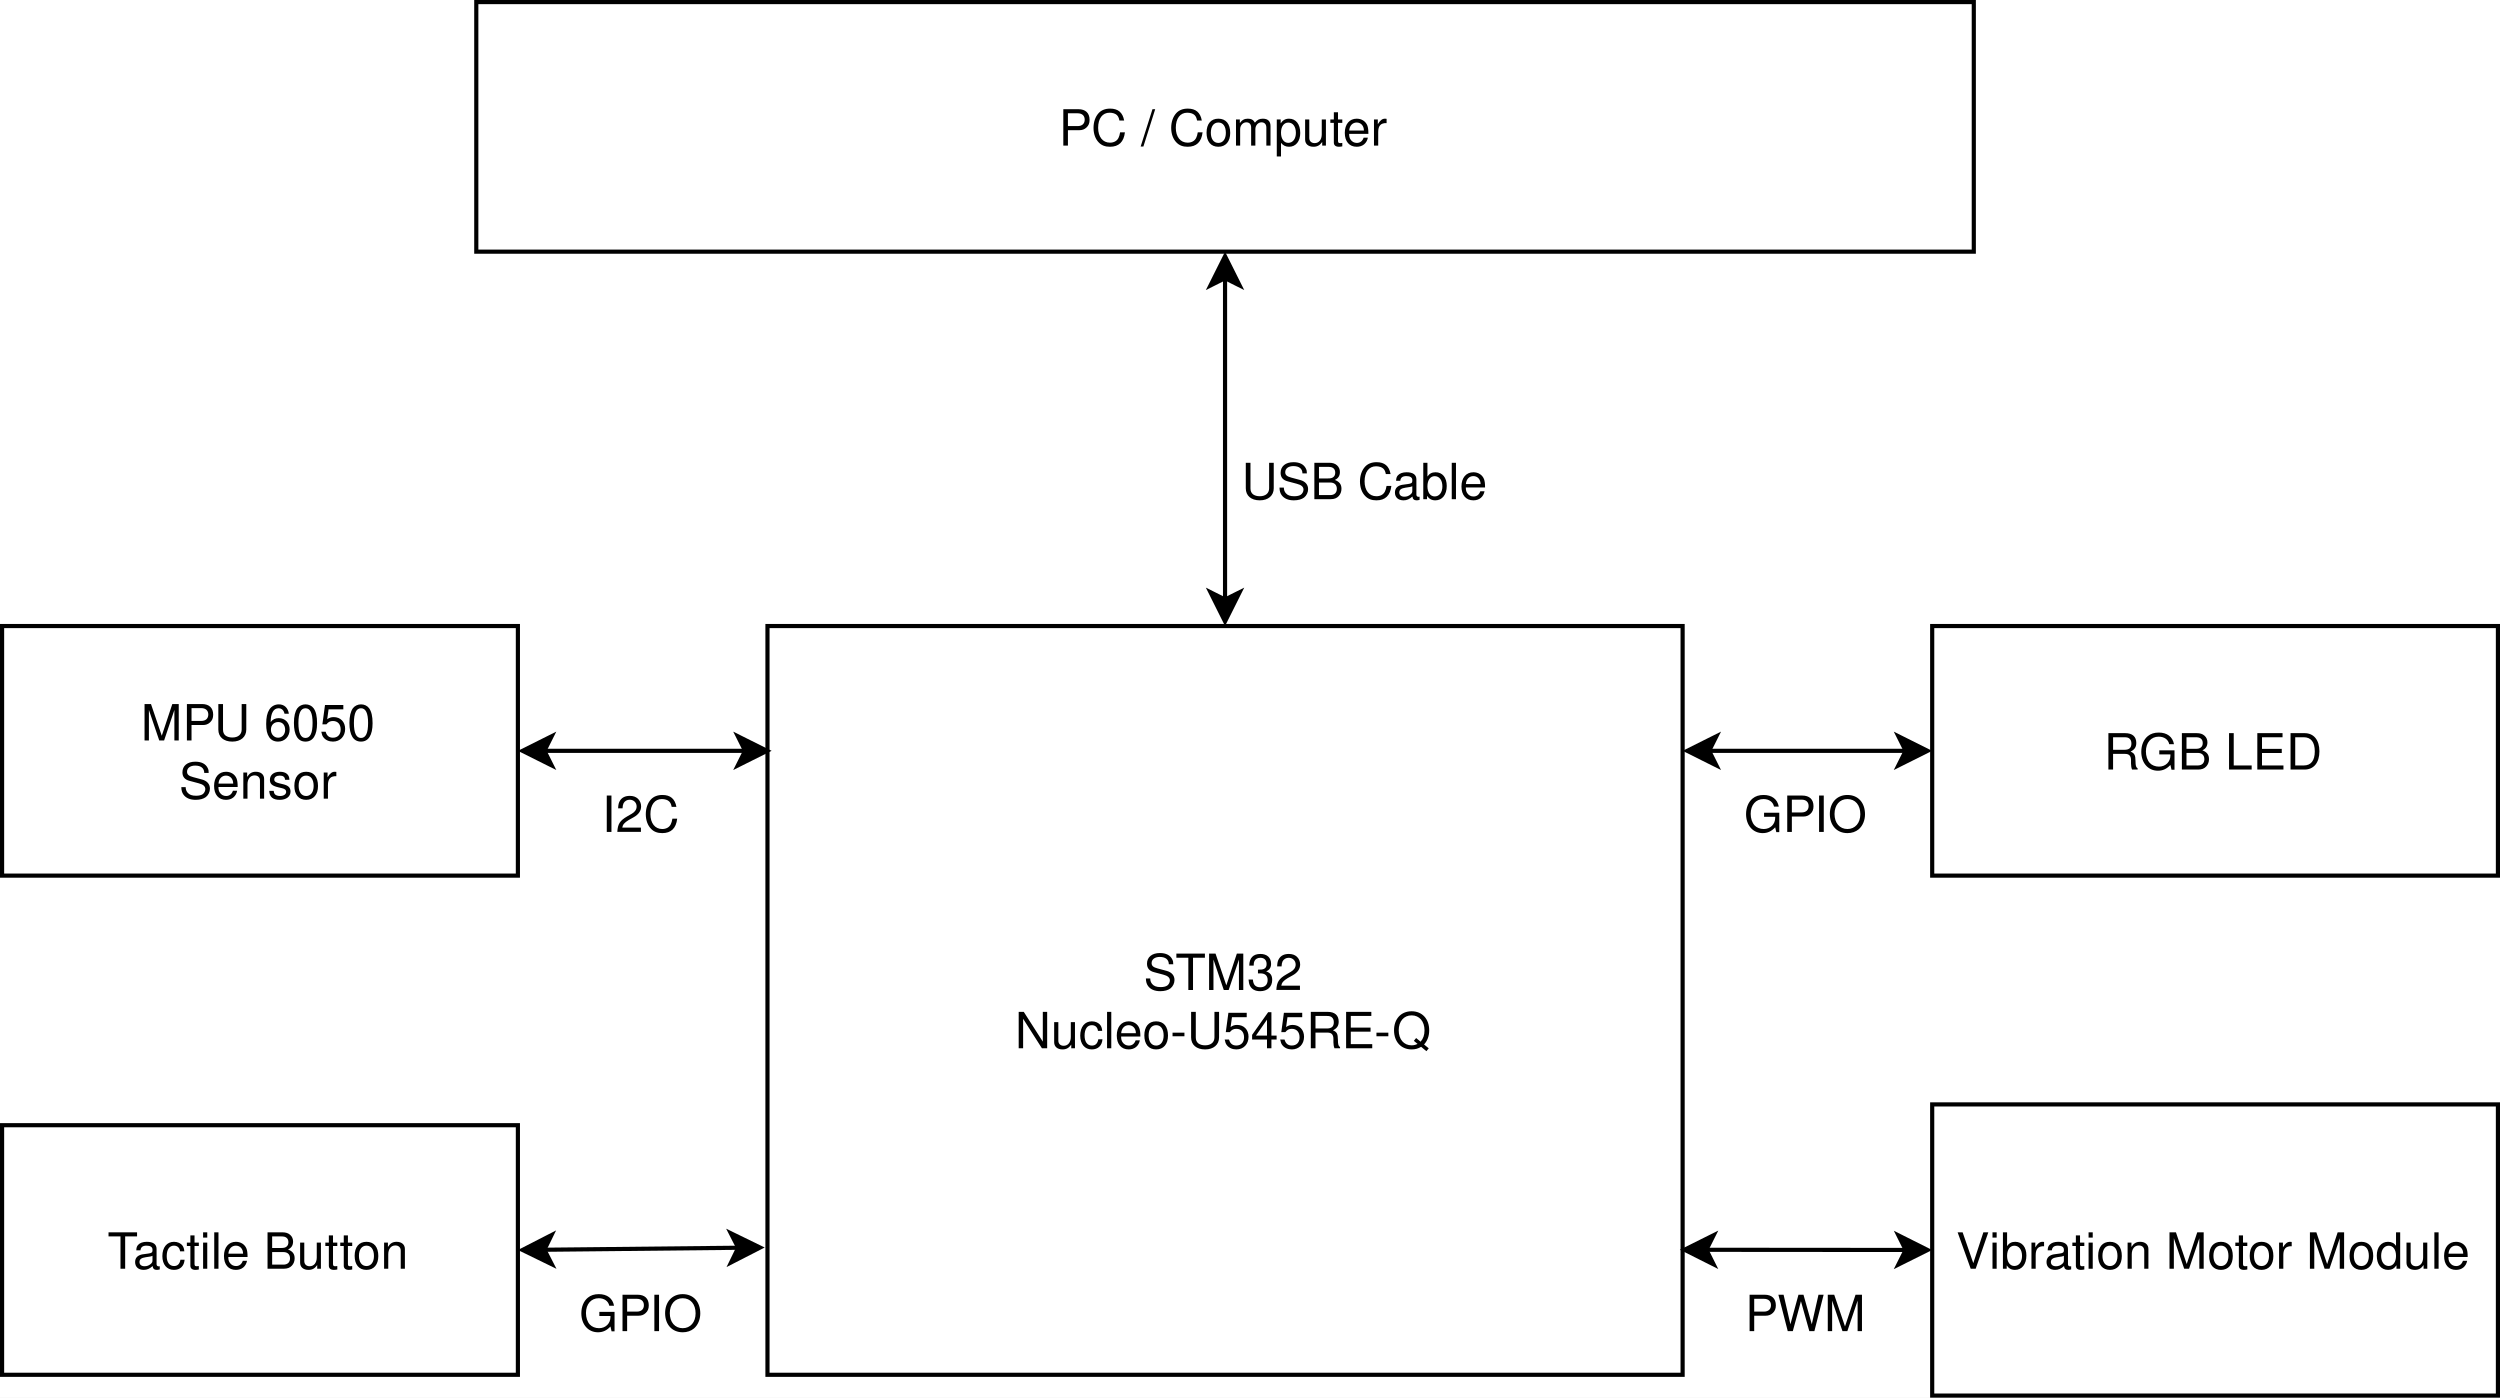
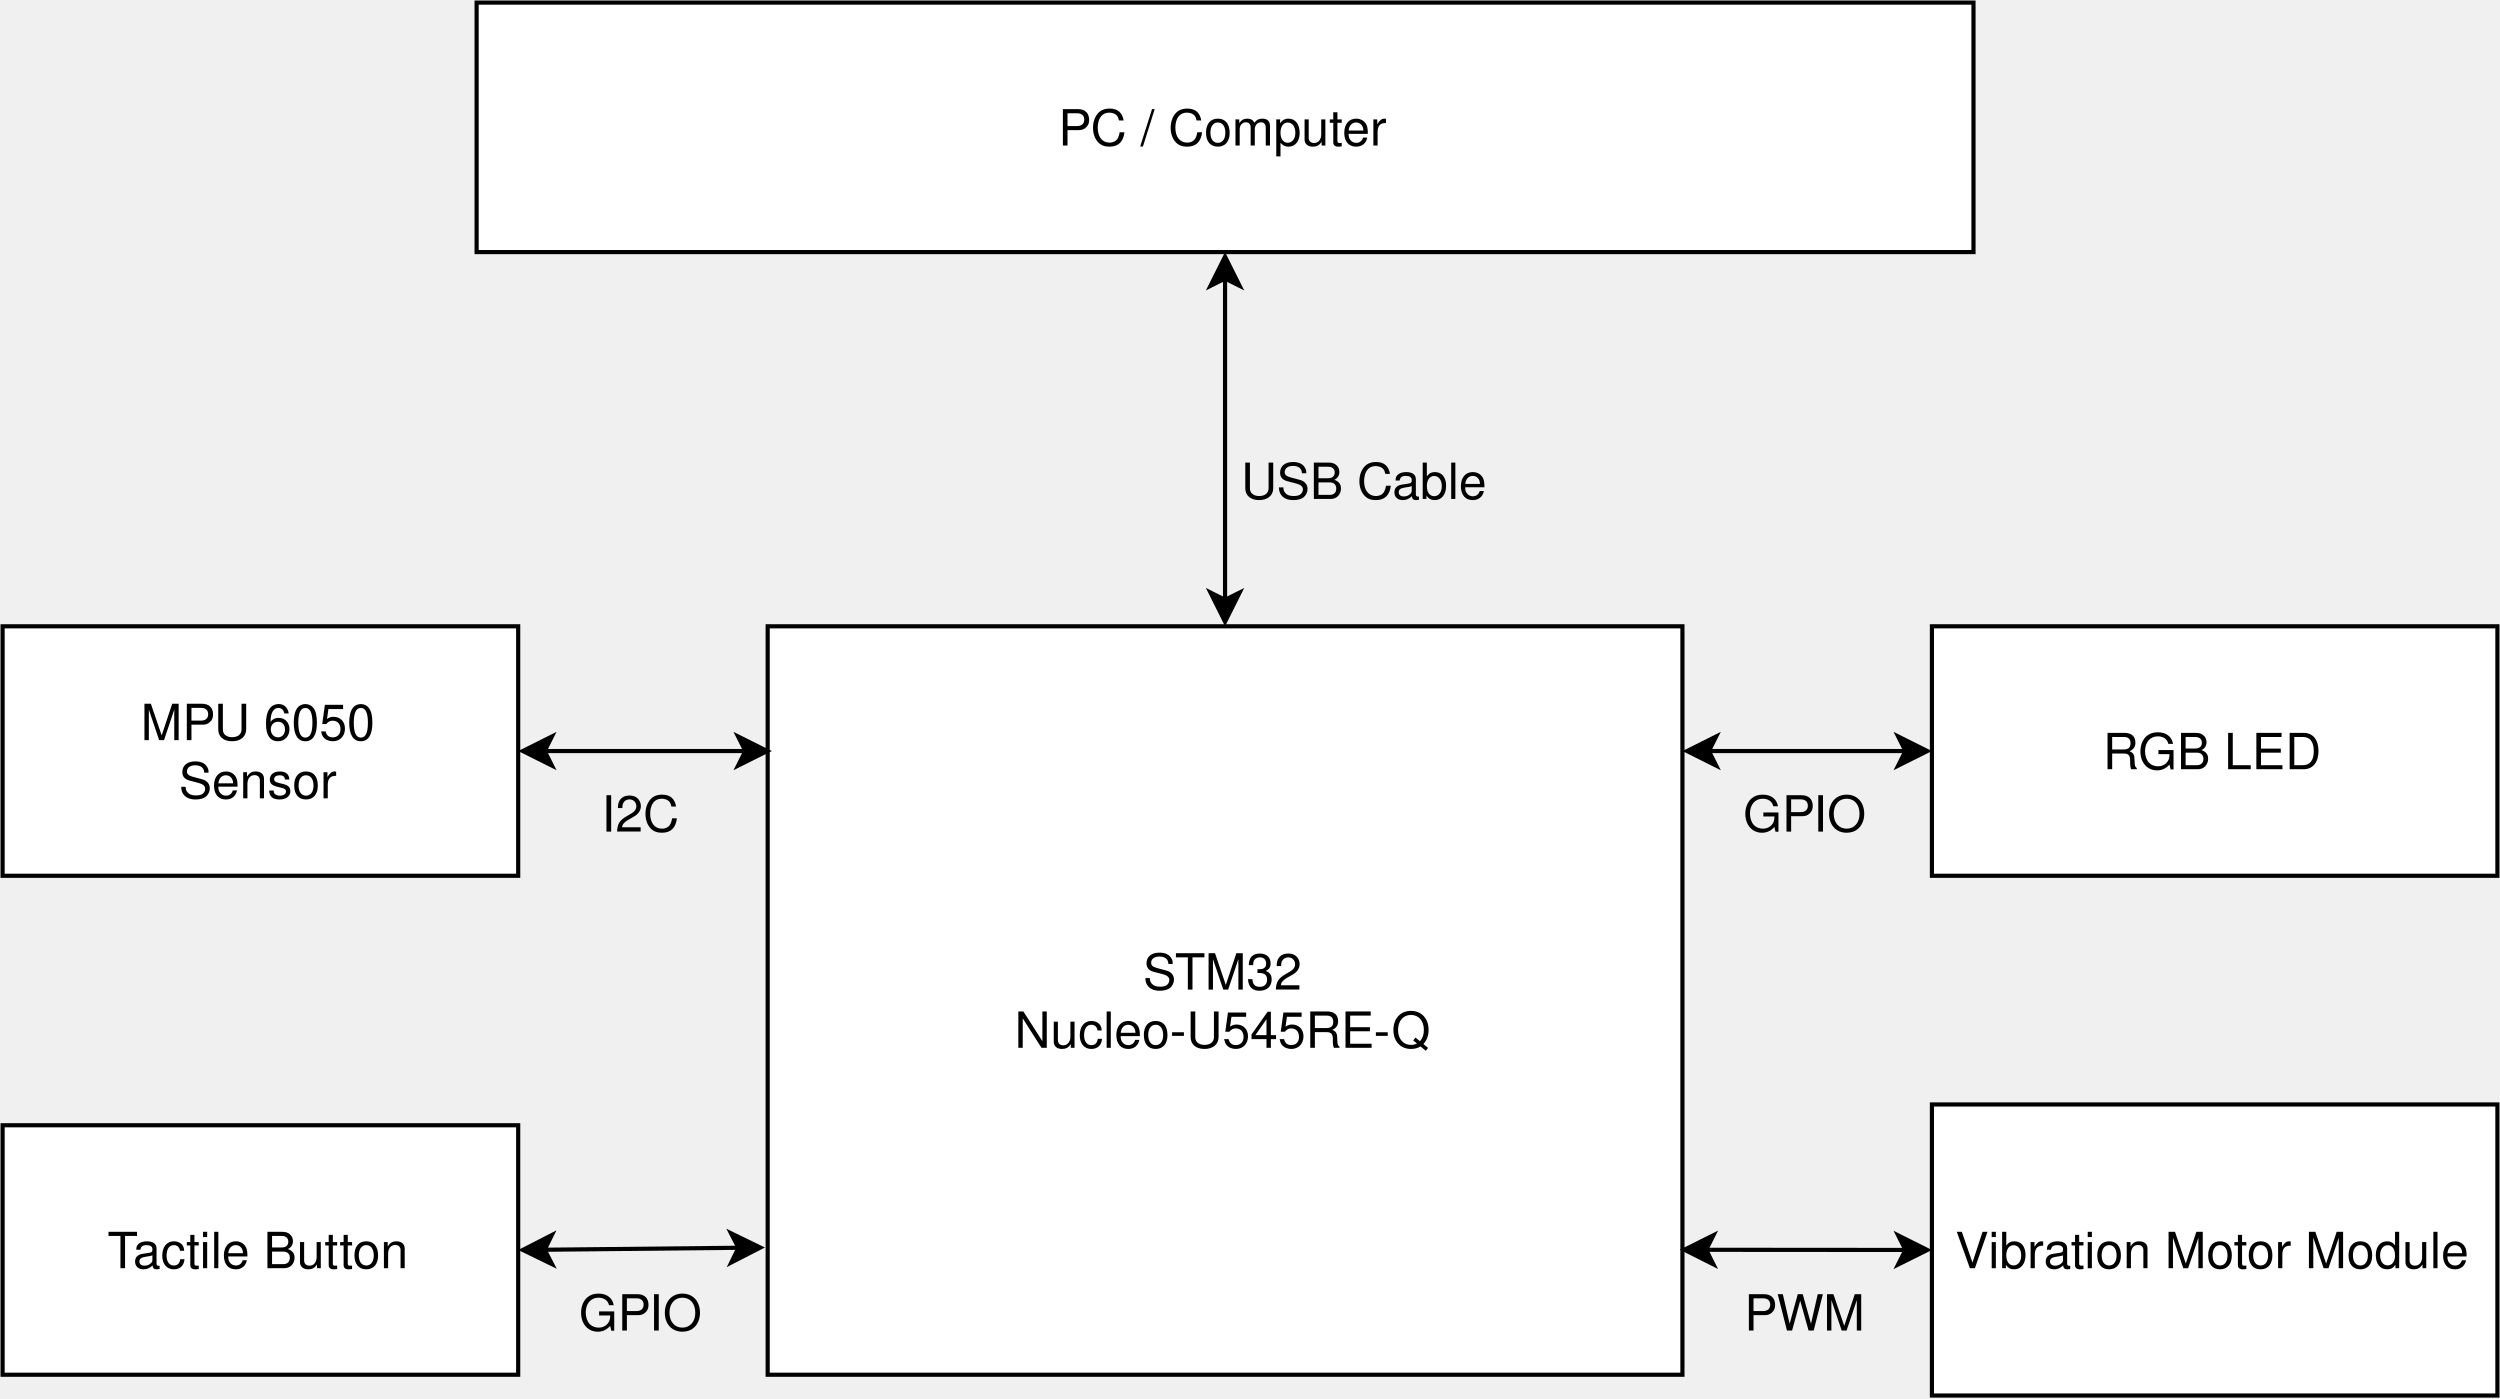
- <svg xmlns="http://www.w3.org/2000/svg" style="background: #ffffff; background-color: light-dark(#ffffff, var(--ge-dark-color, #121212)); color-scheme: light dark;" version="1.1" width="601px" height="336px" viewBox="0 0 601 336" content="&lt;mxfile host=&quot;app.diagrams.net&quot; scale=&quot;1&quot; border=&quot;0&quot;&gt;&#10;  &lt;diagram name=&quot;Pagină-1&quot; id=&quot;OFbqRzxFffXc1HAKoYz-&quot;&gt;&#10;    &lt;mxGraphModel dx=&quot;774&quot; dy=&quot;531&quot; grid=&quot;1&quot; gridSize=&quot;10&quot; guides=&quot;1&quot; tooltips=&quot;1&quot; connect=&quot;1&quot; arrows=&quot;1&quot; fold=&quot;1&quot; page=&quot;1&quot; pageScale=&quot;1&quot; pageWidth=&quot;827&quot; pageHeight=&quot;1169&quot; math=&quot;0&quot; shadow=&quot;0&quot;&gt;&#10;      &lt;root&gt;&#10;        &lt;mxCell id=&quot;0&quot; /&gt;&#10;        &lt;mxCell id=&quot;1&quot; parent=&quot;0&quot; /&gt;&#10;        &lt;mxCell id=&quot;6K2JYsHo5TkIi7qVLp2u-1&quot; parent=&quot;1&quot; style=&quot;rounded=0;&quot; value=&quot;STM32&amp;#xa;Nucleo-U545RE-Q&quot; vertex=&quot;1&quot;&gt;&#10;          &lt;mxGeometry height=&quot;180&quot; width=&quot;220&quot; x=&quot;304&quot; y=&quot;280&quot; as=&quot;geometry&quot; /&gt;&#10;        &lt;/mxCell&gt;&#10;        &lt;mxCell id=&quot;6K2JYsHo5TkIi7qVLp2u-2&quot; parent=&quot;1&quot; style=&quot;rounded=0;&quot; value=&quot;MPU 6050&amp;#xa;Sensor&quot; vertex=&quot;1&quot;&gt;&#10;          &lt;mxGeometry height=&quot;60&quot; width=&quot;124&quot; x=&quot;120&quot; y=&quot;280&quot; as=&quot;geometry&quot; /&gt;&#10;        &lt;/mxCell&gt;&#10;        &lt;mxCell id=&quot;6K2JYsHo5TkIi7qVLp2u-3&quot; parent=&quot;1&quot; style=&quot;rounded=0;&quot; value=&quot;RGB LED&quot; vertex=&quot;1&quot;&gt;&#10;          &lt;mxGeometry height=&quot;60&quot; width=&quot;136&quot; x=&quot;584&quot; y=&quot;280&quot; as=&quot;geometry&quot; /&gt;&#10;        &lt;/mxCell&gt;&#10;        &lt;mxCell id=&quot;6K2JYsHo5TkIi7qVLp2u-4&quot; parent=&quot;1&quot; style=&quot;rounded=0;&quot; value=&quot;Tactile Button&quot; vertex=&quot;1&quot;&gt;&#10;          &lt;mxGeometry height=&quot;60&quot; width=&quot;124&quot; x=&quot;120&quot; y=&quot;400&quot; as=&quot;geometry&quot; /&gt;&#10;        &lt;/mxCell&gt;&#10;        &lt;mxCell id=&quot;6K2JYsHo5TkIi7qVLp2u-5&quot; parent=&quot;1&quot; style=&quot;rounded=0;&quot; value=&quot;Vibration Motor Module&quot; vertex=&quot;1&quot;&gt;&#10;          &lt;mxGeometry height=&quot;70&quot; width=&quot;136&quot; x=&quot;584&quot; y=&quot;395&quot; as=&quot;geometry&quot; /&gt;&#10;        &lt;/mxCell&gt;&#10;        &lt;mxCell id=&quot;6K2JYsHo5TkIi7qVLp2u-6&quot; parent=&quot;1&quot; style=&quot;rounded=0;&quot; value=&quot;PC / Computer&quot; vertex=&quot;1&quot;&gt;&#10;          &lt;mxGeometry height=&quot;60&quot; width=&quot;360&quot; x=&quot;234&quot; y=&quot;130&quot; as=&quot;geometry&quot; /&gt;&#10;        &lt;/mxCell&gt;&#10;        &lt;mxCell id=&quot;6K2JYsHo5TkIi7qVLp2u-9&quot; edge=&quot;1&quot; parent=&quot;1&quot; source=&quot;6K2JYsHo5TkIi7qVLp2u-1&quot; style=&quot;endArrow=classic;startArrow=classic;html=1;rounded=0;entryX=0.5;entryY=1;entryDx=0;entryDy=0;exitX=0.5;exitY=0;exitDx=0;exitDy=0;&quot; target=&quot;6K2JYsHo5TkIi7qVLp2u-6&quot; value=&quot;&quot;&gt;&#10;          &lt;mxGeometry height=&quot;50&quot; relative=&quot;1&quot; width=&quot;50&quot; as=&quot;geometry&quot;&gt;&#10;            &lt;mxPoint x=&quot;394&quot; y=&quot;340&quot; as=&quot;sourcePoint&quot; /&gt;&#10;            &lt;mxPoint x=&quot;444&quot; y=&quot;290&quot; as=&quot;targetPoint&quot; /&gt;&#10;          &lt;/mxGeometry&gt;&#10;        &lt;/mxCell&gt;&#10;        &lt;mxCell id=&quot;6K2JYsHo5TkIi7qVLp2u-10&quot; edge=&quot;1&quot; parent=&quot;1&quot; source=&quot;6K2JYsHo5TkIi7qVLp2u-2&quot; style=&quot;endArrow=classic;startArrow=classic;html=1;rounded=0;exitX=1;exitY=0.5;exitDx=0;exitDy=0;&quot; value=&quot;&quot;&gt;&#10;          &lt;mxGeometry height=&quot;50&quot; relative=&quot;1&quot; width=&quot;50&quot; as=&quot;geometry&quot;&gt;&#10;            &lt;mxPoint x=&quot;394&quot; y=&quot;340&quot; as=&quot;sourcePoint&quot; /&gt;&#10;            &lt;mxPoint x=&quot;305&quot; y=&quot;310&quot; as=&quot;targetPoint&quot; /&gt;&#10;          &lt;/mxGeometry&gt;&#10;        &lt;/mxCell&gt;&#10;        &lt;mxCell id=&quot;6K2JYsHo5TkIi7qVLp2u-11&quot; edge=&quot;1&quot; parent=&quot;1&quot; source=&quot;6K2JYsHo5TkIi7qVLp2u-4&quot; style=&quot;endArrow=classic;startArrow=classic;html=1;rounded=0;exitX=1;exitY=0.5;exitDx=0;exitDy=0;entryX=-0.003;entryY=0.83;entryDx=0;entryDy=0;entryPerimeter=0;&quot; target=&quot;6K2JYsHo5TkIi7qVLp2u-1&quot; value=&quot;&quot;&gt;&#10;          &lt;mxGeometry height=&quot;50&quot; relative=&quot;1&quot; width=&quot;50&quot; as=&quot;geometry&quot;&gt;&#10;            &lt;mxPoint x=&quot;394&quot; y=&quot;340&quot; as=&quot;sourcePoint&quot; /&gt;&#10;            &lt;mxPoint x=&quot;444&quot; y=&quot;290&quot; as=&quot;targetPoint&quot; /&gt;&#10;          &lt;/mxGeometry&gt;&#10;        &lt;/mxCell&gt;&#10;        &lt;mxCell id=&quot;6K2JYsHo5TkIi7qVLp2u-12&quot; edge=&quot;1&quot; parent=&quot;1&quot; style=&quot;endArrow=classic;startArrow=classic;html=1;rounded=0;entryX=0;entryY=0.5;entryDx=0;entryDy=0;&quot; target=&quot;6K2JYsHo5TkIi7qVLp2u-3&quot; value=&quot;&quot;&gt;&#10;          &lt;mxGeometry height=&quot;50&quot; relative=&quot;1&quot; width=&quot;50&quot; as=&quot;geometry&quot;&gt;&#10;            &lt;mxPoint x=&quot;524&quot; y=&quot;310&quot; as=&quot;sourcePoint&quot; /&gt;&#10;            &lt;mxPoint x=&quot;444&quot; y=&quot;290&quot; as=&quot;targetPoint&quot; /&gt;&#10;          &lt;/mxGeometry&gt;&#10;        &lt;/mxCell&gt;&#10;        &lt;mxCell id=&quot;6K2JYsHo5TkIi7qVLp2u-13&quot; edge=&quot;1&quot; parent=&quot;1&quot; source=&quot;6K2JYsHo5TkIi7qVLp2u-1&quot; style=&quot;endArrow=classic;startArrow=classic;html=1;rounded=0;entryX=0;entryY=0.5;entryDx=0;entryDy=0;exitX=0.997;exitY=0.833;exitDx=0;exitDy=0;exitPerimeter=0;&quot; target=&quot;6K2JYsHo5TkIi7qVLp2u-5&quot; value=&quot;&quot;&gt;&#10;          &lt;mxGeometry height=&quot;50&quot; relative=&quot;1&quot; width=&quot;50&quot; as=&quot;geometry&quot;&gt;&#10;            &lt;mxPoint x=&quot;394&quot; y=&quot;340&quot; as=&quot;sourcePoint&quot; /&gt;&#10;            &lt;mxPoint x=&quot;444&quot; y=&quot;290&quot; as=&quot;targetPoint&quot; /&gt;&#10;          &lt;/mxGeometry&gt;&#10;        &lt;/mxCell&gt;&#10;        &lt;mxCell id=&quot;6K2JYsHo5TkIi7qVLp2u-14&quot; parent=&quot;1&quot; style=&quot;text;strokeColor=none;fillColor=none;align=center;verticalAlign=middle;rounded=0;&quot; value=&quot;I2C&quot; vertex=&quot;1&quot;&gt;&#10;          &lt;mxGeometry height=&quot;30&quot; width=&quot;60&quot; x=&quot;244&quot; y=&quot;310&quot; as=&quot;geometry&quot; /&gt;&#10;        &lt;/mxCell&gt;&#10;        &lt;mxCell id=&quot;6K2JYsHo5TkIi7qVLp2u-15&quot; parent=&quot;1&quot; style=&quot;text;strokeColor=none;fillColor=none;align=center;verticalAlign=middle;rounded=0;&quot; value=&quot;GPIO&quot; vertex=&quot;1&quot;&gt;&#10;          &lt;mxGeometry height=&quot;30&quot; width=&quot;60&quot; x=&quot;244&quot; y=&quot;430&quot; as=&quot;geometry&quot; /&gt;&#10;        &lt;/mxCell&gt;&#10;        &lt;mxCell id=&quot;6K2JYsHo5TkIi7qVLp2u-16&quot; parent=&quot;1&quot; style=&quot;text;strokeColor=none;fillColor=none;align=center;verticalAlign=middle;rounded=0;&quot; value=&quot;GPIO&quot; vertex=&quot;1&quot;&gt;&#10;          &lt;mxGeometry height=&quot;30&quot; width=&quot;60&quot; x=&quot;524&quot; y=&quot;310&quot; as=&quot;geometry&quot; /&gt;&#10;        &lt;/mxCell&gt;&#10;        &lt;mxCell id=&quot;6K2JYsHo5TkIi7qVLp2u-17&quot; parent=&quot;1&quot; style=&quot;text;strokeColor=none;fillColor=none;align=center;verticalAlign=middle;rounded=0;&quot; value=&quot;PWM&quot; vertex=&quot;1&quot;&gt;&#10;          &lt;mxGeometry height=&quot;30&quot; width=&quot;60&quot; x=&quot;524&quot; y=&quot;430&quot; as=&quot;geometry&quot; /&gt;&#10;        &lt;/mxCell&gt;&#10;        &lt;mxCell id=&quot;6K2JYsHo5TkIi7qVLp2u-18&quot; parent=&quot;1&quot; style=&quot;text;strokeColor=none;fillColor=none;align=center;verticalAlign=middle;rounded=0;&quot; value=&quot;USB Cable&quot; vertex=&quot;1&quot;&gt;&#10;          &lt;mxGeometry height=&quot;30&quot; width=&quot;80&quot; x=&quot;408&quot; y=&quot;230&quot; as=&quot;geometry&quot; /&gt;&#10;        &lt;/mxCell&gt;&#10;      &lt;/root&gt;&#10;    &lt;/mxGraphModel&gt;&#10;  &lt;/diagram&gt;&#10;&lt;/mxfile&gt;&#10;">
+ <svg xmlns="http://www.w3.org/2000/svg" style="background: transparent; background-color: transparent; color-scheme: light dark;" version="1.1" width="481px" height="269px" viewBox="0 0 481 269" content="&lt;mxfile host=&quot;app.diagrams.net&quot; scale=&quot;0.8&quot; border=&quot;0&quot;&gt;&#10;  &lt;diagram name=&quot;Pagină-1&quot; id=&quot;OFbqRzxFffXc1HAKoYz-&quot;&gt;&#10;    &lt;mxGraphModel dx=&quot;1106&quot; dy=&quot;713&quot; grid=&quot;1&quot; gridSize=&quot;10&quot; guides=&quot;1&quot; tooltips=&quot;1&quot; connect=&quot;1&quot; arrows=&quot;1&quot; fold=&quot;1&quot; page=&quot;1&quot; pageScale=&quot;1&quot; pageWidth=&quot;827&quot; pageHeight=&quot;1169&quot; math=&quot;0&quot; shadow=&quot;0&quot;&gt;&#10;      &lt;root&gt;&#10;        &lt;mxCell id=&quot;0&quot; /&gt;&#10;        &lt;mxCell id=&quot;1&quot; parent=&quot;0&quot; /&gt;&#10;        &lt;mxCell id=&quot;6K2JYsHo5TkIi7qVLp2u-1&quot; parent=&quot;1&quot; style=&quot;rounded=0;&quot; value=&quot;STM32&amp;#xa;Nucleo-U545RE-Q&quot; vertex=&quot;1&quot;&gt;&#10;          &lt;mxGeometry height=&quot;180&quot; width=&quot;220&quot; x=&quot;304&quot; y=&quot;280&quot; as=&quot;geometry&quot; /&gt;&#10;        &lt;/mxCell&gt;&#10;        &lt;mxCell id=&quot;6K2JYsHo5TkIi7qVLp2u-2&quot; parent=&quot;1&quot; style=&quot;rounded=0;&quot; value=&quot;MPU 6050&amp;#xa;Sensor&quot; vertex=&quot;1&quot;&gt;&#10;          &lt;mxGeometry height=&quot;60&quot; width=&quot;124&quot; x=&quot;120&quot; y=&quot;280&quot; as=&quot;geometry&quot; /&gt;&#10;        &lt;/mxCell&gt;&#10;        &lt;mxCell id=&quot;6K2JYsHo5TkIi7qVLp2u-3&quot; parent=&quot;1&quot; style=&quot;rounded=0;&quot; value=&quot;RGB LED&quot; vertex=&quot;1&quot;&gt;&#10;          &lt;mxGeometry height=&quot;60&quot; width=&quot;136&quot; x=&quot;584&quot; y=&quot;280&quot; as=&quot;geometry&quot; /&gt;&#10;        &lt;/mxCell&gt;&#10;        &lt;mxCell id=&quot;6K2JYsHo5TkIi7qVLp2u-4&quot; parent=&quot;1&quot; style=&quot;rounded=0;&quot; value=&quot;Tactile Button&quot; vertex=&quot;1&quot;&gt;&#10;          &lt;mxGeometry height=&quot;60&quot; width=&quot;124&quot; x=&quot;120&quot; y=&quot;400&quot; as=&quot;geometry&quot; /&gt;&#10;        &lt;/mxCell&gt;&#10;        &lt;mxCell id=&quot;6K2JYsHo5TkIi7qVLp2u-5&quot; parent=&quot;1&quot; style=&quot;rounded=0;&quot; value=&quot;Vibration Motor Module&quot; vertex=&quot;1&quot;&gt;&#10;          &lt;mxGeometry height=&quot;70&quot; width=&quot;136&quot; x=&quot;584&quot; y=&quot;395&quot; as=&quot;geometry&quot; /&gt;&#10;        &lt;/mxCell&gt;&#10;        &lt;mxCell id=&quot;6K2JYsHo5TkIi7qVLp2u-6&quot; parent=&quot;1&quot; style=&quot;rounded=0;&quot; value=&quot;PC / Computer&quot; vertex=&quot;1&quot;&gt;&#10;          &lt;mxGeometry height=&quot;60&quot; width=&quot;360&quot; x=&quot;234&quot; y=&quot;130&quot; as=&quot;geometry&quot; /&gt;&#10;        &lt;/mxCell&gt;&#10;        &lt;mxCell id=&quot;6K2JYsHo5TkIi7qVLp2u-9&quot; edge=&quot;1&quot; parent=&quot;1&quot; source=&quot;6K2JYsHo5TkIi7qVLp2u-1&quot; style=&quot;endArrow=classic;startArrow=classic;html=1;rounded=0;entryX=0.5;entryY=1;entryDx=0;entryDy=0;exitX=0.5;exitY=0;exitDx=0;exitDy=0;&quot; target=&quot;6K2JYsHo5TkIi7qVLp2u-6&quot; value=&quot;&quot;&gt;&#10;          &lt;mxGeometry height=&quot;50&quot; relative=&quot;1&quot; width=&quot;50&quot; as=&quot;geometry&quot;&gt;&#10;            &lt;mxPoint x=&quot;394&quot; y=&quot;340&quot; as=&quot;sourcePoint&quot; /&gt;&#10;            &lt;mxPoint x=&quot;444&quot; y=&quot;290&quot; as=&quot;targetPoint&quot; /&gt;&#10;          &lt;/mxGeometry&gt;&#10;        &lt;/mxCell&gt;&#10;        &lt;mxCell id=&quot;6K2JYsHo5TkIi7qVLp2u-10&quot; edge=&quot;1&quot; parent=&quot;1&quot; source=&quot;6K2JYsHo5TkIi7qVLp2u-2&quot; style=&quot;endArrow=classic;startArrow=classic;html=1;rounded=0;exitX=1;exitY=0.5;exitDx=0;exitDy=0;&quot; value=&quot;&quot;&gt;&#10;          &lt;mxGeometry height=&quot;50&quot; relative=&quot;1&quot; width=&quot;50&quot; as=&quot;geometry&quot;&gt;&#10;            &lt;mxPoint x=&quot;394&quot; y=&quot;340&quot; as=&quot;sourcePoint&quot; /&gt;&#10;            &lt;mxPoint x=&quot;305&quot; y=&quot;310&quot; as=&quot;targetPoint&quot; /&gt;&#10;          &lt;/mxGeometry&gt;&#10;        &lt;/mxCell&gt;&#10;        &lt;mxCell id=&quot;6K2JYsHo5TkIi7qVLp2u-11&quot; edge=&quot;1&quot; parent=&quot;1&quot; source=&quot;6K2JYsHo5TkIi7qVLp2u-4&quot; style=&quot;endArrow=classic;startArrow=classic;html=1;rounded=0;exitX=1;exitY=0.5;exitDx=0;exitDy=0;entryX=-0.003;entryY=0.83;entryDx=0;entryDy=0;entryPerimeter=0;&quot; target=&quot;6K2JYsHo5TkIi7qVLp2u-1&quot; value=&quot;&quot;&gt;&#10;          &lt;mxGeometry height=&quot;50&quot; relative=&quot;1&quot; width=&quot;50&quot; as=&quot;geometry&quot;&gt;&#10;            &lt;mxPoint x=&quot;394&quot; y=&quot;340&quot; as=&quot;sourcePoint&quot; /&gt;&#10;            &lt;mxPoint x=&quot;444&quot; y=&quot;290&quot; as=&quot;targetPoint&quot; /&gt;&#10;          &lt;/mxGeometry&gt;&#10;        &lt;/mxCell&gt;&#10;        &lt;mxCell id=&quot;6K2JYsHo5TkIi7qVLp2u-12&quot; edge=&quot;1&quot; parent=&quot;1&quot; style=&quot;endArrow=classic;startArrow=classic;html=1;rounded=0;entryX=0;entryY=0.5;entryDx=0;entryDy=0;&quot; target=&quot;6K2JYsHo5TkIi7qVLp2u-3&quot; value=&quot;&quot;&gt;&#10;          &lt;mxGeometry height=&quot;50&quot; relative=&quot;1&quot; width=&quot;50&quot; as=&quot;geometry&quot;&gt;&#10;            &lt;mxPoint x=&quot;524&quot; y=&quot;310&quot; as=&quot;sourcePoint&quot; /&gt;&#10;            &lt;mxPoint x=&quot;444&quot; y=&quot;290&quot; as=&quot;targetPoint&quot; /&gt;&#10;          &lt;/mxGeometry&gt;&#10;        &lt;/mxCell&gt;&#10;        &lt;mxCell id=&quot;6K2JYsHo5TkIi7qVLp2u-13&quot; edge=&quot;1&quot; parent=&quot;1&quot; source=&quot;6K2JYsHo5TkIi7qVLp2u-1&quot; style=&quot;endArrow=classic;startArrow=classic;html=1;rounded=0;entryX=0;entryY=0.5;entryDx=0;entryDy=0;exitX=0.997;exitY=0.833;exitDx=0;exitDy=0;exitPerimeter=0;&quot; target=&quot;6K2JYsHo5TkIi7qVLp2u-5&quot; value=&quot;&quot;&gt;&#10;          &lt;mxGeometry height=&quot;50&quot; relative=&quot;1&quot; width=&quot;50&quot; as=&quot;geometry&quot;&gt;&#10;            &lt;mxPoint x=&quot;394&quot; y=&quot;340&quot; as=&quot;sourcePoint&quot; /&gt;&#10;            &lt;mxPoint x=&quot;444&quot; y=&quot;290&quot; as=&quot;targetPoint&quot; /&gt;&#10;          &lt;/mxGeometry&gt;&#10;        &lt;/mxCell&gt;&#10;        &lt;mxCell id=&quot;6K2JYsHo5TkIi7qVLp2u-14&quot; parent=&quot;1&quot; style=&quot;text;strokeColor=none;fillColor=none;align=center;verticalAlign=middle;rounded=0;&quot; value=&quot;I2C&quot; vertex=&quot;1&quot;&gt;&#10;          &lt;mxGeometry height=&quot;30&quot; width=&quot;60&quot; x=&quot;244&quot; y=&quot;310&quot; as=&quot;geometry&quot; /&gt;&#10;        &lt;/mxCell&gt;&#10;        &lt;mxCell id=&quot;6K2JYsHo5TkIi7qVLp2u-15&quot; parent=&quot;1&quot; style=&quot;text;strokeColor=none;fillColor=none;align=center;verticalAlign=middle;rounded=0;&quot; value=&quot;GPIO&quot; vertex=&quot;1&quot;&gt;&#10;          &lt;mxGeometry height=&quot;30&quot; width=&quot;60&quot; x=&quot;244&quot; y=&quot;430&quot; as=&quot;geometry&quot; /&gt;&#10;        &lt;/mxCell&gt;&#10;        &lt;mxCell id=&quot;6K2JYsHo5TkIi7qVLp2u-16&quot; parent=&quot;1&quot; style=&quot;text;strokeColor=none;fillColor=none;align=center;verticalAlign=middle;rounded=0;&quot; value=&quot;GPIO&quot; vertex=&quot;1&quot;&gt;&#10;          &lt;mxGeometry height=&quot;30&quot; width=&quot;60&quot; x=&quot;524&quot; y=&quot;310&quot; as=&quot;geometry&quot; /&gt;&#10;        &lt;/mxCell&gt;&#10;        &lt;mxCell id=&quot;6K2JYsHo5TkIi7qVLp2u-17&quot; parent=&quot;1&quot; style=&quot;text;strokeColor=none;fillColor=none;align=center;verticalAlign=middle;rounded=0;&quot; value=&quot;PWM&quot; vertex=&quot;1&quot;&gt;&#10;          &lt;mxGeometry height=&quot;30&quot; width=&quot;60&quot; x=&quot;524&quot; y=&quot;430&quot; as=&quot;geometry&quot; /&gt;&#10;        &lt;/mxCell&gt;&#10;        &lt;mxCell id=&quot;6K2JYsHo5TkIi7qVLp2u-18&quot; parent=&quot;1&quot; style=&quot;text;strokeColor=none;fillColor=none;align=center;verticalAlign=middle;rounded=0;&quot; value=&quot;USB Cable&quot; vertex=&quot;1&quot;&gt;&#10;          &lt;mxGeometry height=&quot;30&quot; width=&quot;80&quot; x=&quot;408&quot; y=&quot;230&quot; as=&quot;geometry&quot; /&gt;&#10;        &lt;/mxCell&gt;&#10;      &lt;/root&gt;&#10;    &lt;/mxGraphModel&gt;&#10;  &lt;/diagram&gt;&#10;&lt;/mxfile&gt;&#10;">
  <defs />
-   <rect fill="#ffffff" width="100%" height="100%" x="0" y="0" style="fill: light-dark(#ffffff, var(--ge-dark-color, #121212));" />
  <g>
    <g data-cell-id="0">
      <g data-cell-id="1">
        <g data-cell-id="6K2JYsHo5TkIi7qVLp2u-1">
          <g transform="translate(0.5,0.5)">
-             <rect x="184" y="150" width="220" height="180" fill="#ffffff" stroke="#000000" pointer-events="all" style="fill: light-dark(#ffffff, var(--ge-dark-color, #121212)); stroke: light-dark(rgb(0, 0, 0), rgb(255, 255, 255));" />
+             <rect x="147.2" y="120" width="176" height="144" fill="#ffffff" stroke="#000000" stroke-width="0.8" pointer-events="all" style="fill: light-dark(#ffffff, var(--ge-dark-color, #121212)); stroke: light-dark(rgb(0, 0, 0), rgb(255, 255, 255));" />
          </g>
          <g>
-             <g fill="#000000" font-family="Helvetica" text-anchor="middle" font-size="12px" style="fill: light-dark(rgb(0, 0, 0), rgb(255, 255, 255));">
-               <text x="294" y="238">STM32</text>
-               <text x="294" y="252">Nucleo-U545RE-Q</text>
+             <g fill="#000000" font-family="Helvetica" text-anchor="middle" font-size="9.6px" style="fill: light-dark(rgb(0, 0, 0), rgb(255, 255, 255));">
+               <text x="235.2" y="190.4">STM32</text>
+               <text x="235.2" y="201.6">Nucleo-U545RE-Q</text>
            </g>
          </g>
        </g>
        <g data-cell-id="6K2JYsHo5TkIi7qVLp2u-2">
          <g transform="translate(0.5,0.5)">
-             <rect x="0" y="150" width="124" height="60" fill="#ffffff" stroke="#000000" pointer-events="all" style="fill: light-dark(#ffffff, var(--ge-dark-color, #121212)); stroke: light-dark(rgb(0, 0, 0), rgb(255, 255, 255));" />
+             <rect x="0" y="120" width="99.2" height="48" fill="#ffffff" stroke="#000000" stroke-width="0.8" pointer-events="all" style="fill: light-dark(#ffffff, var(--ge-dark-color, #121212)); stroke: light-dark(rgb(0, 0, 0), rgb(255, 255, 255));" />
          </g>
          <g>
-             <g fill="#000000" font-family="Helvetica" text-anchor="middle" font-size="12px" style="fill: light-dark(rgb(0, 0, 0), rgb(255, 255, 255));">
-               <text x="62" y="178">MPU 6050</text>
-               <text x="62" y="192">Sensor</text>
+             <g fill="#000000" font-family="Helvetica" text-anchor="middle" font-size="9.6px" style="fill: light-dark(rgb(0, 0, 0), rgb(255, 255, 255));">
+               <text x="49.6" y="142.4">MPU 6050</text>
+               <text x="49.6" y="153.6">Sensor</text>
            </g>
          </g>
        </g>
        <g data-cell-id="6K2JYsHo5TkIi7qVLp2u-3">
          <g transform="translate(0.5,0.5)">
-             <rect x="464" y="150" width="136" height="60" fill="#ffffff" stroke="#000000" pointer-events="all" style="fill: light-dark(#ffffff, var(--ge-dark-color, #121212)); stroke: light-dark(rgb(0, 0, 0), rgb(255, 255, 255));" />
+             <rect x="371.2" y="120" width="108.8" height="48" fill="#ffffff" stroke="#000000" stroke-width="0.8" pointer-events="all" style="fill: light-dark(#ffffff, var(--ge-dark-color, #121212)); stroke: light-dark(rgb(0, 0, 0), rgb(255, 255, 255));" />
          </g>
          <g>
-             <g fill="#000000" font-family="Helvetica" text-anchor="middle" font-size="12px" style="fill: light-dark(rgb(0, 0, 0), rgb(255, 255, 255));">
-               <text x="532" y="185">RGB LED</text>
+             <g fill="#000000" font-family="Helvetica" text-anchor="middle" font-size="9.6px" style="fill: light-dark(rgb(0, 0, 0), rgb(255, 255, 255));">
+               <text x="425.6" y="148">RGB LED</text>
            </g>
          </g>
        </g>
        <g data-cell-id="6K2JYsHo5TkIi7qVLp2u-4">
          <g transform="translate(0.5,0.5)">
-             <rect x="0" y="270" width="124" height="60" fill="#ffffff" stroke="#000000" pointer-events="all" style="fill: light-dark(#ffffff, var(--ge-dark-color, #121212)); stroke: light-dark(rgb(0, 0, 0), rgb(255, 255, 255));" />
+             <rect x="0" y="216" width="99.2" height="48" fill="#ffffff" stroke="#000000" stroke-width="0.8" pointer-events="all" style="fill: light-dark(#ffffff, var(--ge-dark-color, #121212)); stroke: light-dark(rgb(0, 0, 0), rgb(255, 255, 255));" />
          </g>
          <g>
-             <g fill="#000000" font-family="Helvetica" text-anchor="middle" font-size="12px" style="fill: light-dark(rgb(0, 0, 0), rgb(255, 255, 255));">
-               <text x="62" y="305">Tactile Button</text>
+             <g fill="#000000" font-family="Helvetica" text-anchor="middle" font-size="9.6px" style="fill: light-dark(rgb(0, 0, 0), rgb(255, 255, 255));">
+               <text x="49.6" y="244">Tactile Button</text>
            </g>
          </g>
        </g>
        <g data-cell-id="6K2JYsHo5TkIi7qVLp2u-5">
          <g transform="translate(0.5,0.5)">
-             <rect x="464" y="265" width="136" height="70" fill="#ffffff" stroke="#000000" pointer-events="all" style="fill: light-dark(#ffffff, var(--ge-dark-color, #121212)); stroke: light-dark(rgb(0, 0, 0), rgb(255, 255, 255));" />
+             <rect x="371.2" y="212" width="108.8" height="56" fill="#ffffff" stroke="#000000" stroke-width="0.8" pointer-events="all" style="fill: light-dark(#ffffff, var(--ge-dark-color, #121212)); stroke: light-dark(rgb(0, 0, 0), rgb(255, 255, 255));" />
          </g>
          <g>
-             <g fill="#000000" font-family="Helvetica" text-anchor="middle" font-size="12px" style="fill: light-dark(rgb(0, 0, 0), rgb(255, 255, 255));">
-               <text x="532" y="305">Vibration Motor Module</text>
+             <g fill="#000000" font-family="Helvetica" text-anchor="middle" font-size="9.6px" style="fill: light-dark(rgb(0, 0, 0), rgb(255, 255, 255));">
+               <text x="425.6" y="244">Vibration Motor Module</text>
            </g>
          </g>
        </g>
        <g data-cell-id="6K2JYsHo5TkIi7qVLp2u-6">
          <g transform="translate(0.5,0.5)">
-             <rect x="114" y="0" width="360" height="60" fill="#ffffff" stroke="#000000" pointer-events="all" style="fill: light-dark(#ffffff, var(--ge-dark-color, #121212)); stroke: light-dark(rgb(0, 0, 0), rgb(255, 255, 255));" />
+             <rect x="91.2" y="0" width="288" height="48" fill="#ffffff" stroke="#000000" stroke-width="0.8" pointer-events="all" style="fill: light-dark(#ffffff, var(--ge-dark-color, #121212)); stroke: light-dark(rgb(0, 0, 0), rgb(255, 255, 255));" />
          </g>
          <g>
-             <g fill="#000000" font-family="Helvetica" text-anchor="middle" font-size="12px" style="fill: light-dark(rgb(0, 0, 0), rgb(255, 255, 255));">
-               <text x="294" y="35">PC / Computer</text>
+             <g fill="#000000" font-family="Helvetica" text-anchor="middle" font-size="9.6px" style="fill: light-dark(rgb(0, 0, 0), rgb(255, 255, 255));">
+               <text x="235.2" y="28">PC / Computer</text>
            </g>
          </g>
        </g>
        <g data-cell-id="6K2JYsHo5TkIi7qVLp2u-9">
          <g transform="translate(0.5,0.5)">
-             <path d="M 294 143.63 L 294 66.37" fill="none" stroke="#000000" stroke-miterlimit="10" pointer-events="stroke" style="stroke: light-dark(rgb(0, 0, 0), rgb(255, 255, 255));" />
-             <path d="M 294 148.88 L 290.5 141.88 L 294 143.63 L 297.5 141.88 Z" fill="#000000" stroke="#000000" stroke-miterlimit="10" pointer-events="all" style="fill: light-dark(rgb(0, 0, 0), rgb(255, 255, 255)); stroke: light-dark(rgb(0, 0, 0), rgb(255, 255, 255));" />
-             <path d="M 294 61.12 L 297.5 68.12 L 294 66.37 L 290.5 68.12 Z" fill="#000000" stroke="#000000" stroke-miterlimit="10" pointer-events="all" style="fill: light-dark(rgb(0, 0, 0), rgb(255, 255, 255)); stroke: light-dark(rgb(0, 0, 0), rgb(255, 255, 255));" />
+             <path d="M 235.2 114.91 L 235.2 53.09" fill="none" stroke="#000000" stroke-width="0.8" stroke-miterlimit="10" pointer-events="stroke" style="stroke: light-dark(rgb(0, 0, 0), rgb(255, 255, 255));" />
+             <path d="M 235.2 119.11 L 232.4 113.51 L 235.2 114.91 L 238 113.51 Z" fill="#000000" stroke="#000000" stroke-width="0.8" stroke-miterlimit="10" pointer-events="all" style="fill: light-dark(rgb(0, 0, 0), rgb(255, 255, 255)); stroke: light-dark(rgb(0, 0, 0), rgb(255, 255, 255));" />
+             <path d="M 235.2 48.89 L 238 54.49 L 235.2 53.09 L 232.4 54.49 Z" fill="#000000" stroke="#000000" stroke-width="0.8" stroke-miterlimit="10" pointer-events="all" style="fill: light-dark(rgb(0, 0, 0), rgb(255, 255, 255)); stroke: light-dark(rgb(0, 0, 0), rgb(255, 255, 255));" />
          </g>
        </g>
        <g data-cell-id="6K2JYsHo5TkIi7qVLp2u-10">
          <g transform="translate(0.5,0.5)">
-             <path d="M 130.37 180 L 178.63 180" fill="none" stroke="#000000" stroke-miterlimit="10" pointer-events="stroke" style="stroke: light-dark(rgb(0, 0, 0), rgb(255, 255, 255));" />
-             <path d="M 125.12 180 L 132.12 176.5 L 130.37 180 L 132.12 183.5 Z" fill="#000000" stroke="#000000" stroke-miterlimit="10" pointer-events="all" style="fill: light-dark(rgb(0, 0, 0), rgb(255, 255, 255)); stroke: light-dark(rgb(0, 0, 0), rgb(255, 255, 255));" />
-             <path d="M 183.88 180 L 176.88 183.5 L 178.63 180 L 176.88 176.5 Z" fill="#000000" stroke="#000000" stroke-miterlimit="10" pointer-events="all" style="fill: light-dark(rgb(0, 0, 0), rgb(255, 255, 255)); stroke: light-dark(rgb(0, 0, 0), rgb(255, 255, 255));" />
+             <path d="M 104.29 144 L 142.91 144" fill="none" stroke="#000000" stroke-width="0.8" stroke-miterlimit="10" pointer-events="stroke" style="stroke: light-dark(rgb(0, 0, 0), rgb(255, 255, 255));" />
+             <path d="M 100.09 144 L 105.69 141.2 L 104.29 144 L 105.69 146.8 Z" fill="#000000" stroke="#000000" stroke-width="0.8" stroke-miterlimit="10" pointer-events="all" style="fill: light-dark(rgb(0, 0, 0), rgb(255, 255, 255)); stroke: light-dark(rgb(0, 0, 0), rgb(255, 255, 255));" />
+             <path d="M 147.11 144 L 141.51 146.8 L 142.91 144 L 141.51 141.2 Z" fill="#000000" stroke="#000000" stroke-width="0.8" stroke-miterlimit="10" pointer-events="all" style="fill: light-dark(rgb(0, 0, 0), rgb(255, 255, 255)); stroke: light-dark(rgb(0, 0, 0), rgb(255, 255, 255));" />
          </g>
        </g>
        <g data-cell-id="6K2JYsHo5TkIi7qVLp2u-11">
          <g transform="translate(0.5,0.5)">
-             <path d="M 130.37 299.94 L 176.97 299.46" fill="none" stroke="#000000" stroke-miterlimit="10" pointer-events="stroke" style="stroke: light-dark(rgb(0, 0, 0), rgb(255, 255, 255));" />
-             <path d="M 125.12 299.99 L 132.08 296.42 L 130.37 299.94 L 132.15 303.42 Z" fill="#000000" stroke="#000000" stroke-miterlimit="10" pointer-events="all" style="fill: light-dark(rgb(0, 0, 0), rgb(255, 255, 255)); stroke: light-dark(rgb(0, 0, 0), rgb(255, 255, 255));" />
-             <path d="M 182.22 299.41 L 175.26 302.98 L 176.97 299.46 L 175.19 295.98 Z" fill="#000000" stroke="#000000" stroke-miterlimit="10" pointer-events="all" style="fill: light-dark(rgb(0, 0, 0), rgb(255, 255, 255)); stroke: light-dark(rgb(0, 0, 0), rgb(255, 255, 255));" />
+             <path d="M 104.29 239.95 L 141.58 239.57" fill="none" stroke="#000000" stroke-width="0.8" stroke-miterlimit="10" pointer-events="stroke" style="stroke: light-dark(rgb(0, 0, 0), rgb(255, 255, 255));" />
+             <path d="M 100.09 239.99 L 105.67 237.13 L 104.29 239.95 L 105.72 242.73 Z" fill="#000000" stroke="#000000" stroke-width="0.8" stroke-miterlimit="10" pointer-events="all" style="fill: light-dark(rgb(0, 0, 0), rgb(255, 255, 255)); stroke: light-dark(rgb(0, 0, 0), rgb(255, 255, 255));" />
+             <path d="M 145.78 239.53 L 140.21 242.39 L 141.58 239.57 L 140.15 236.79 Z" fill="#000000" stroke="#000000" stroke-width="0.8" stroke-miterlimit="10" pointer-events="all" style="fill: light-dark(rgb(0, 0, 0), rgb(255, 255, 255)); stroke: light-dark(rgb(0, 0, 0), rgb(255, 255, 255));" />
          </g>
        </g>
        <g data-cell-id="6K2JYsHo5TkIi7qVLp2u-12">
          <g transform="translate(0.5,0.5)">
-             <path d="M 410.37 180 L 457.63 180" fill="none" stroke="#000000" stroke-miterlimit="10" pointer-events="stroke" style="stroke: light-dark(rgb(0, 0, 0), rgb(255, 255, 255));" />
-             <path d="M 405.12 180 L 412.12 176.5 L 410.37 180 L 412.12 183.5 Z" fill="#000000" stroke="#000000" stroke-miterlimit="10" pointer-events="all" style="fill: light-dark(rgb(0, 0, 0), rgb(255, 255, 255)); stroke: light-dark(rgb(0, 0, 0), rgb(255, 255, 255));" />
-             <path d="M 462.88 180 L 455.88 183.5 L 457.63 180 L 455.88 176.5 Z" fill="#000000" stroke="#000000" stroke-miterlimit="10" pointer-events="all" style="fill: light-dark(rgb(0, 0, 0), rgb(255, 255, 255)); stroke: light-dark(rgb(0, 0, 0), rgb(255, 255, 255));" />
+             <path d="M 328.29 144 L 366.11 144" fill="none" stroke="#000000" stroke-width="0.8" stroke-miterlimit="10" pointer-events="stroke" style="stroke: light-dark(rgb(0, 0, 0), rgb(255, 255, 255));" />
+             <path d="M 324.09 144 L 329.69 141.2 L 328.29 144 L 329.69 146.8 Z" fill="#000000" stroke="#000000" stroke-width="0.8" stroke-miterlimit="10" pointer-events="all" style="fill: light-dark(rgb(0, 0, 0), rgb(255, 255, 255)); stroke: light-dark(rgb(0, 0, 0), rgb(255, 255, 255));" />
+             <path d="M 370.31 144 L 364.71 146.8 L 366.11 144 L 364.71 141.2 Z" fill="#000000" stroke="#000000" stroke-width="0.8" stroke-miterlimit="10" pointer-events="all" style="fill: light-dark(rgb(0, 0, 0), rgb(255, 255, 255)); stroke: light-dark(rgb(0, 0, 0), rgb(255, 255, 255));" />
          </g>
        </g>
        <g data-cell-id="6K2JYsHo5TkIi7qVLp2u-13">
          <g transform="translate(0.5,0.5)">
-             <path d="M 409.71 299.95 L 457.63 299.99" fill="none" stroke="#000000" stroke-miterlimit="10" pointer-events="stroke" style="stroke: light-dark(rgb(0, 0, 0), rgb(255, 255, 255));" />
-             <path d="M 404.46 299.94 L 411.46 296.45 L 409.71 299.95 L 411.45 303.45 Z" fill="#000000" stroke="#000000" stroke-miterlimit="10" pointer-events="all" style="fill: light-dark(rgb(0, 0, 0), rgb(255, 255, 255)); stroke: light-dark(rgb(0, 0, 0), rgb(255, 255, 255));" />
-             <path d="M 462.88 300 L 455.88 303.49 L 457.63 299.99 L 455.89 296.49 Z" fill="#000000" stroke="#000000" stroke-miterlimit="10" pointer-events="all" style="fill: light-dark(rgb(0, 0, 0), rgb(255, 255, 255)); stroke: light-dark(rgb(0, 0, 0), rgb(255, 255, 255));" />
+             <path d="M 327.77 239.96 L 366.11 239.99" fill="none" stroke="#000000" stroke-width="0.8" stroke-miterlimit="10" pointer-events="stroke" style="stroke: light-dark(rgb(0, 0, 0), rgb(255, 255, 255));" />
+             <path d="M 323.57 239.95 L 329.17 237.16 L 327.77 239.96 L 329.16 242.76 Z" fill="#000000" stroke="#000000" stroke-width="0.8" stroke-miterlimit="10" pointer-events="all" style="fill: light-dark(rgb(0, 0, 0), rgb(255, 255, 255)); stroke: light-dark(rgb(0, 0, 0), rgb(255, 255, 255));" />
+             <path d="M 370.31 240 L 364.7 242.79 L 366.11 239.99 L 364.71 237.19 Z" fill="#000000" stroke="#000000" stroke-width="0.8" stroke-miterlimit="10" pointer-events="all" style="fill: light-dark(rgb(0, 0, 0), rgb(255, 255, 255)); stroke: light-dark(rgb(0, 0, 0), rgb(255, 255, 255));" />
          </g>
        </g>
        <g data-cell-id="6K2JYsHo5TkIi7qVLp2u-14">
          <g transform="translate(0.5,0.5)">
-             <rect x="124" y="180" width="60" height="30" fill="none" stroke="none" pointer-events="all" />
+             <rect x="99.2" y="144" width="48" height="24" fill="none" stroke="none" pointer-events="all" />
          </g>
          <g>
-             <g fill="#000000" font-family="Helvetica" text-anchor="middle" font-size="12px" style="fill: light-dark(rgb(0, 0, 0), rgb(255, 255, 255));">
-               <text x="154" y="200">I2C</text>
+             <g fill="#000000" font-family="Helvetica" text-anchor="middle" font-size="9.6px" style="fill: light-dark(rgb(0, 0, 0), rgb(255, 255, 255));">
+               <text x="123.2" y="160">I2C</text>
            </g>
          </g>
        </g>
        <g data-cell-id="6K2JYsHo5TkIi7qVLp2u-15">
          <g transform="translate(0.5,0.5)">
-             <rect x="124" y="300" width="60" height="30" fill="none" stroke="none" pointer-events="all" />
+             <rect x="99.2" y="240" width="48" height="24" fill="none" stroke="none" pointer-events="all" />
          </g>
          <g>
-             <g fill="#000000" font-family="Helvetica" text-anchor="middle" font-size="12px" style="fill: light-dark(rgb(0, 0, 0), rgb(255, 255, 255));">
-               <text x="154" y="320">GPIO</text>
+             <g fill="#000000" font-family="Helvetica" text-anchor="middle" font-size="9.6px" style="fill: light-dark(rgb(0, 0, 0), rgb(255, 255, 255));">
+               <text x="123.2" y="256">GPIO</text>
            </g>
          </g>
        </g>
        <g data-cell-id="6K2JYsHo5TkIi7qVLp2u-16">
          <g transform="translate(0.5,0.5)">
-             <rect x="404" y="180" width="60" height="30" fill="none" stroke="none" pointer-events="all" />
+             <rect x="323.2" y="144" width="48" height="24" fill="none" stroke="none" pointer-events="all" />
          </g>
          <g>
-             <g fill="#000000" font-family="Helvetica" text-anchor="middle" font-size="12px" style="fill: light-dark(rgb(0, 0, 0), rgb(255, 255, 255));">
-               <text x="434" y="200">GPIO</text>
+             <g fill="#000000" font-family="Helvetica" text-anchor="middle" font-size="9.6px" style="fill: light-dark(rgb(0, 0, 0), rgb(255, 255, 255));">
+               <text x="347.2" y="160">GPIO</text>
            </g>
          </g>
        </g>
        <g data-cell-id="6K2JYsHo5TkIi7qVLp2u-17">
          <g transform="translate(0.5,0.5)">
-             <rect x="404" y="300" width="60" height="30" fill="none" stroke="none" pointer-events="all" />
+             <rect x="323.2" y="240" width="48" height="24" fill="none" stroke="none" pointer-events="all" />
          </g>
          <g>
-             <g fill="#000000" font-family="Helvetica" text-anchor="middle" font-size="12px" style="fill: light-dark(rgb(0, 0, 0), rgb(255, 255, 255));">
-               <text x="434" y="320">PWM</text>
+             <g fill="#000000" font-family="Helvetica" text-anchor="middle" font-size="9.6px" style="fill: light-dark(rgb(0, 0, 0), rgb(255, 255, 255));">
+               <text x="347.2" y="256">PWM</text>
            </g>
          </g>
        </g>
        <g data-cell-id="6K2JYsHo5TkIi7qVLp2u-18">
          <g transform="translate(0.5,0.5)">
-             <rect x="288" y="100" width="80" height="30" fill="none" stroke="none" pointer-events="all" />
+             <rect x="230.4" y="80" width="64" height="24" fill="none" stroke="none" pointer-events="all" />
          </g>
          <g>
-             <g fill="#000000" font-family="Helvetica" text-anchor="middle" font-size="12px" style="fill: light-dark(rgb(0, 0, 0), rgb(255, 255, 255));">
-               <text x="328" y="120">USB Cable</text>
+             <g fill="#000000" font-family="Helvetica" text-anchor="middle" font-size="9.6px" style="fill: light-dark(rgb(0, 0, 0), rgb(255, 255, 255));">
+               <text x="262.4" y="96">USB Cable</text>
            </g>
          </g>
        </g>
      </g>
    </g>
  </g>
</svg>
